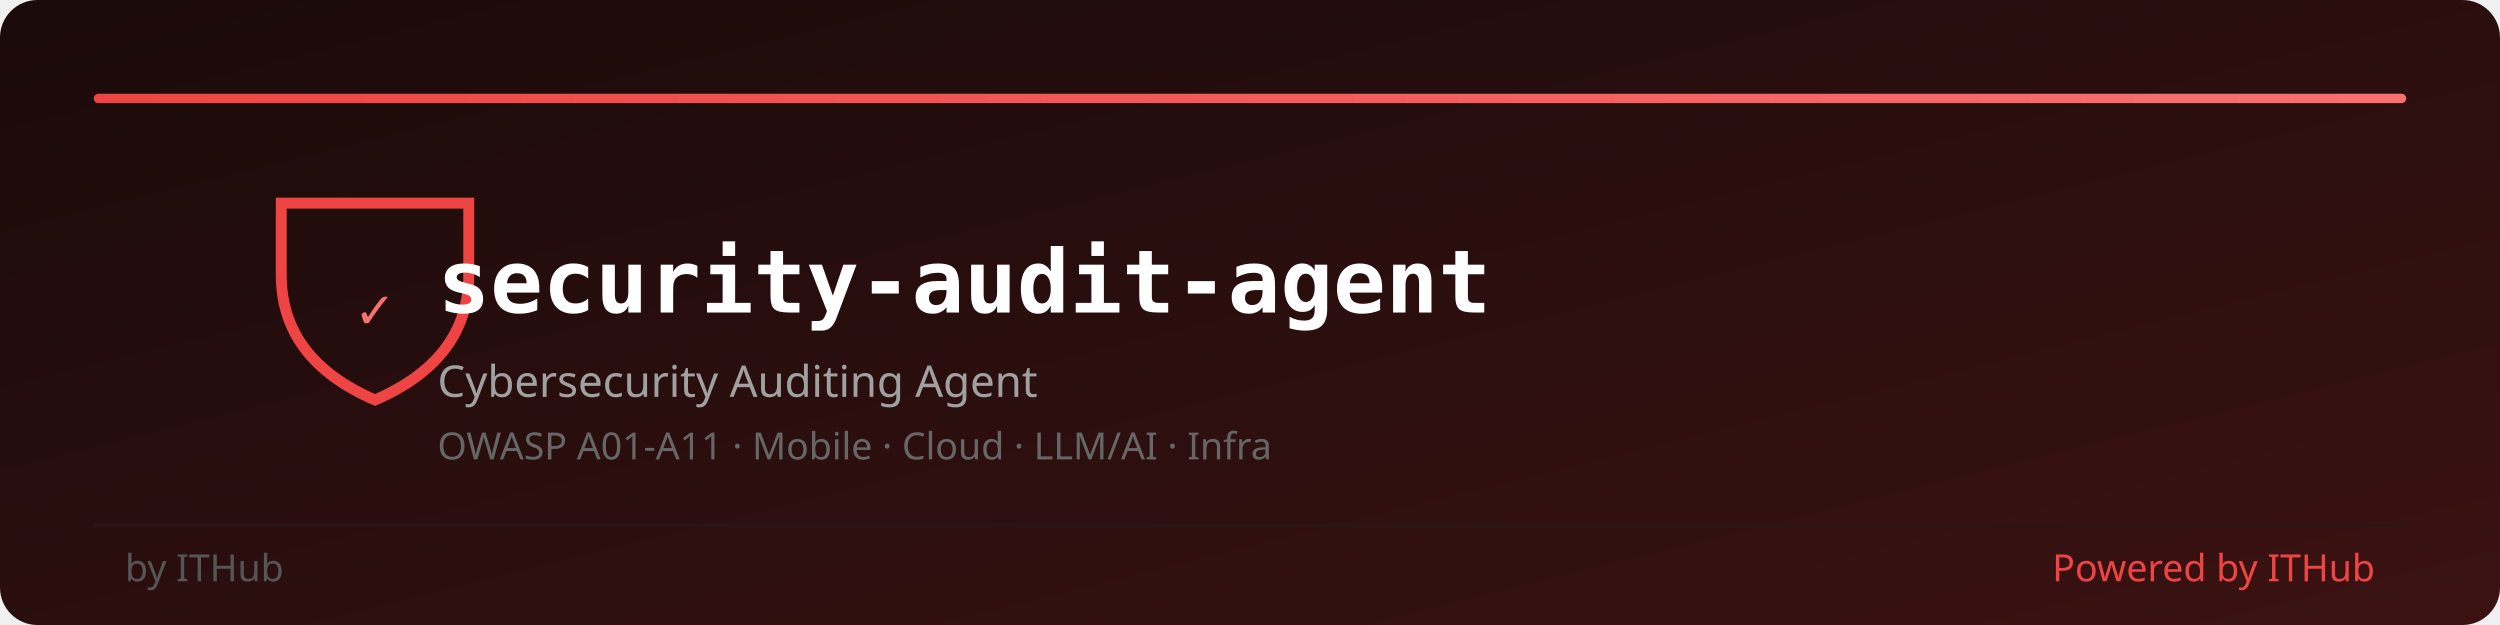
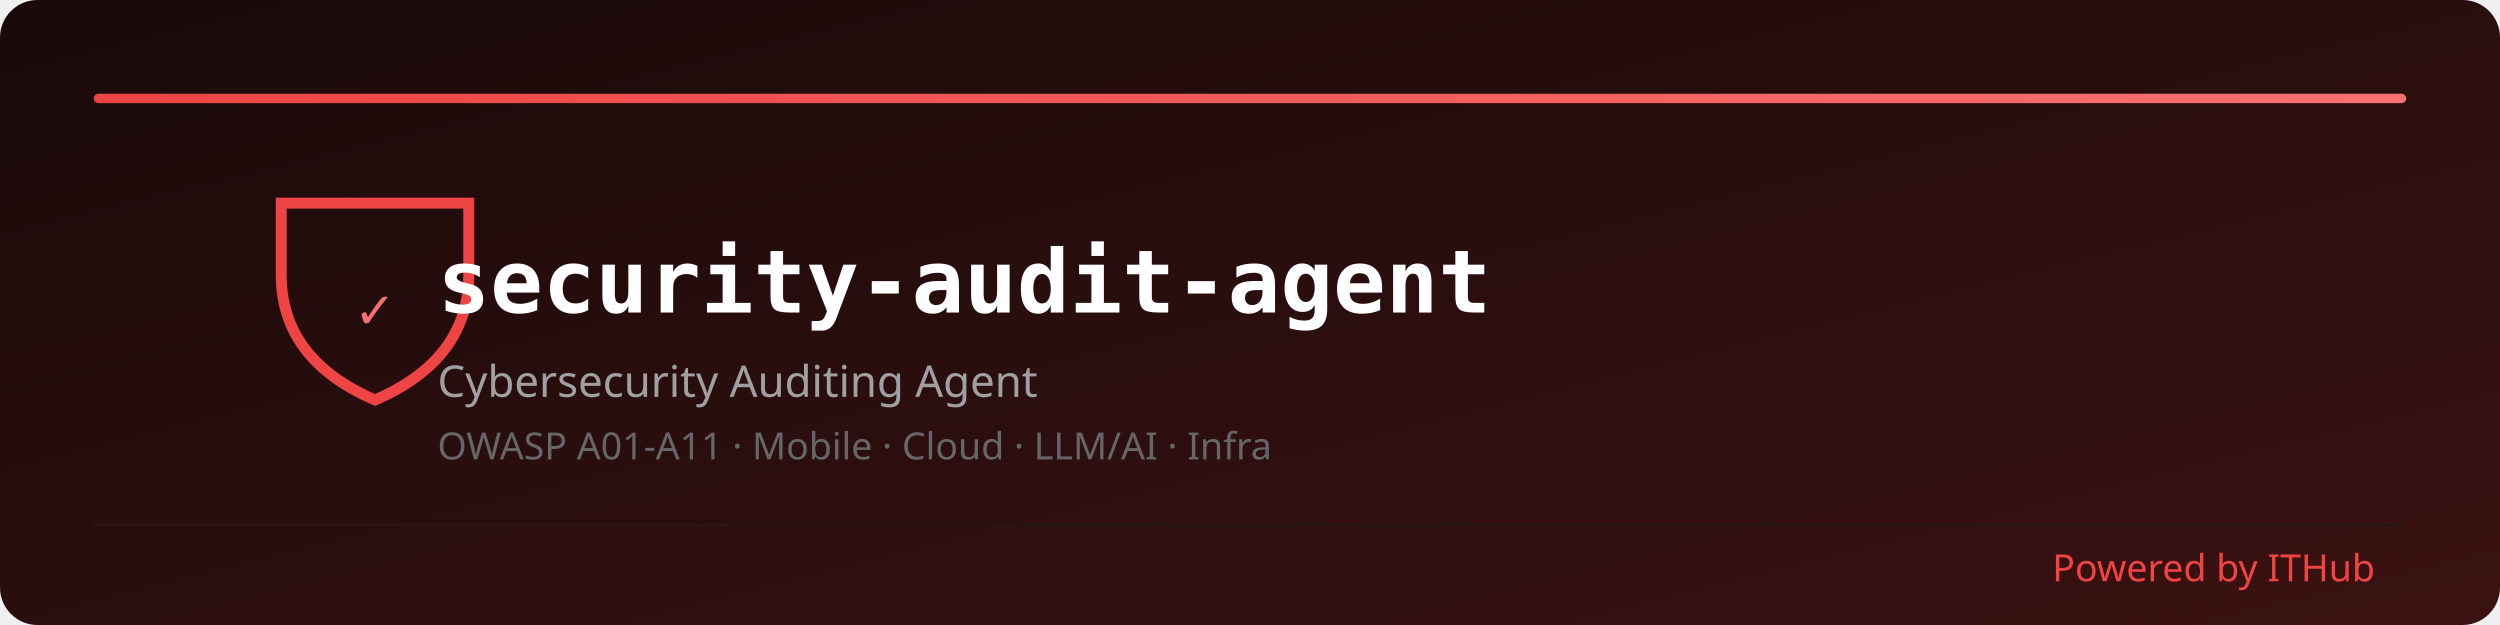
<svg xmlns="http://www.w3.org/2000/svg" width="800" height="200" viewBox="0 0 800 200">
  <defs>
    <linearGradient id="bg" x1="0%" y1="0%" x2="100%" y2="100%">
      <stop offset="0%" style="stop-color:#1a0a0a" />
      <stop offset="100%" style="stop-color:#3b1212" />
    </linearGradient>
    <linearGradient id="accent" x1="0%" y1="0%" x2="100%" y2="0%">
      <stop offset="0%" style="stop-color:#ef4444" />
      <stop offset="100%" style="stop-color:#f87171" />
    </linearGradient>
  </defs>
  <rect width="800" height="200" rx="12" fill="url(#bg)" />
  <rect x="30" y="30" width="740" height="3" rx="1.5" fill="url(#accent)" />
  <path d="M90 65 L90 88 Q90 115 120 128 Q150 115 150 88 L150 65 Z" fill="none" stroke="#ef4444" stroke-width="3.5" />
  <text x="120" y="105" font-family="sans-serif" font-size="16" fill="#f87171" text-anchor="middle">✓</text>
  <text x="140" y="100" font-family="monospace" font-size="28" font-weight="bold" fill="#ffffff">security-audit-agent</text>
  <text x="140" y="127" font-family="sans-serif" font-size="14" fill="#a0a0a0">Cybersecurity Auditing Agent</text>
  <text x="140" y="147" font-family="sans-serif" font-size="12" fill="#666666">OWASP A01-A11 · Mobile · Cloud · LLM/AI · Infra</text>
  <line x1="30" y1="168" x2="770" y2="168" stroke="#2a1515" stroke-width="1" />
-   <text x="40" y="186" font-family="sans-serif" font-size="12" fill="#555555">by ITHub</text>
  <text x="760" y="186" font-family="sans-serif" font-size="12" fill="#ef4444" text-anchor="end">Powered by ITHub</text>
</svg>
